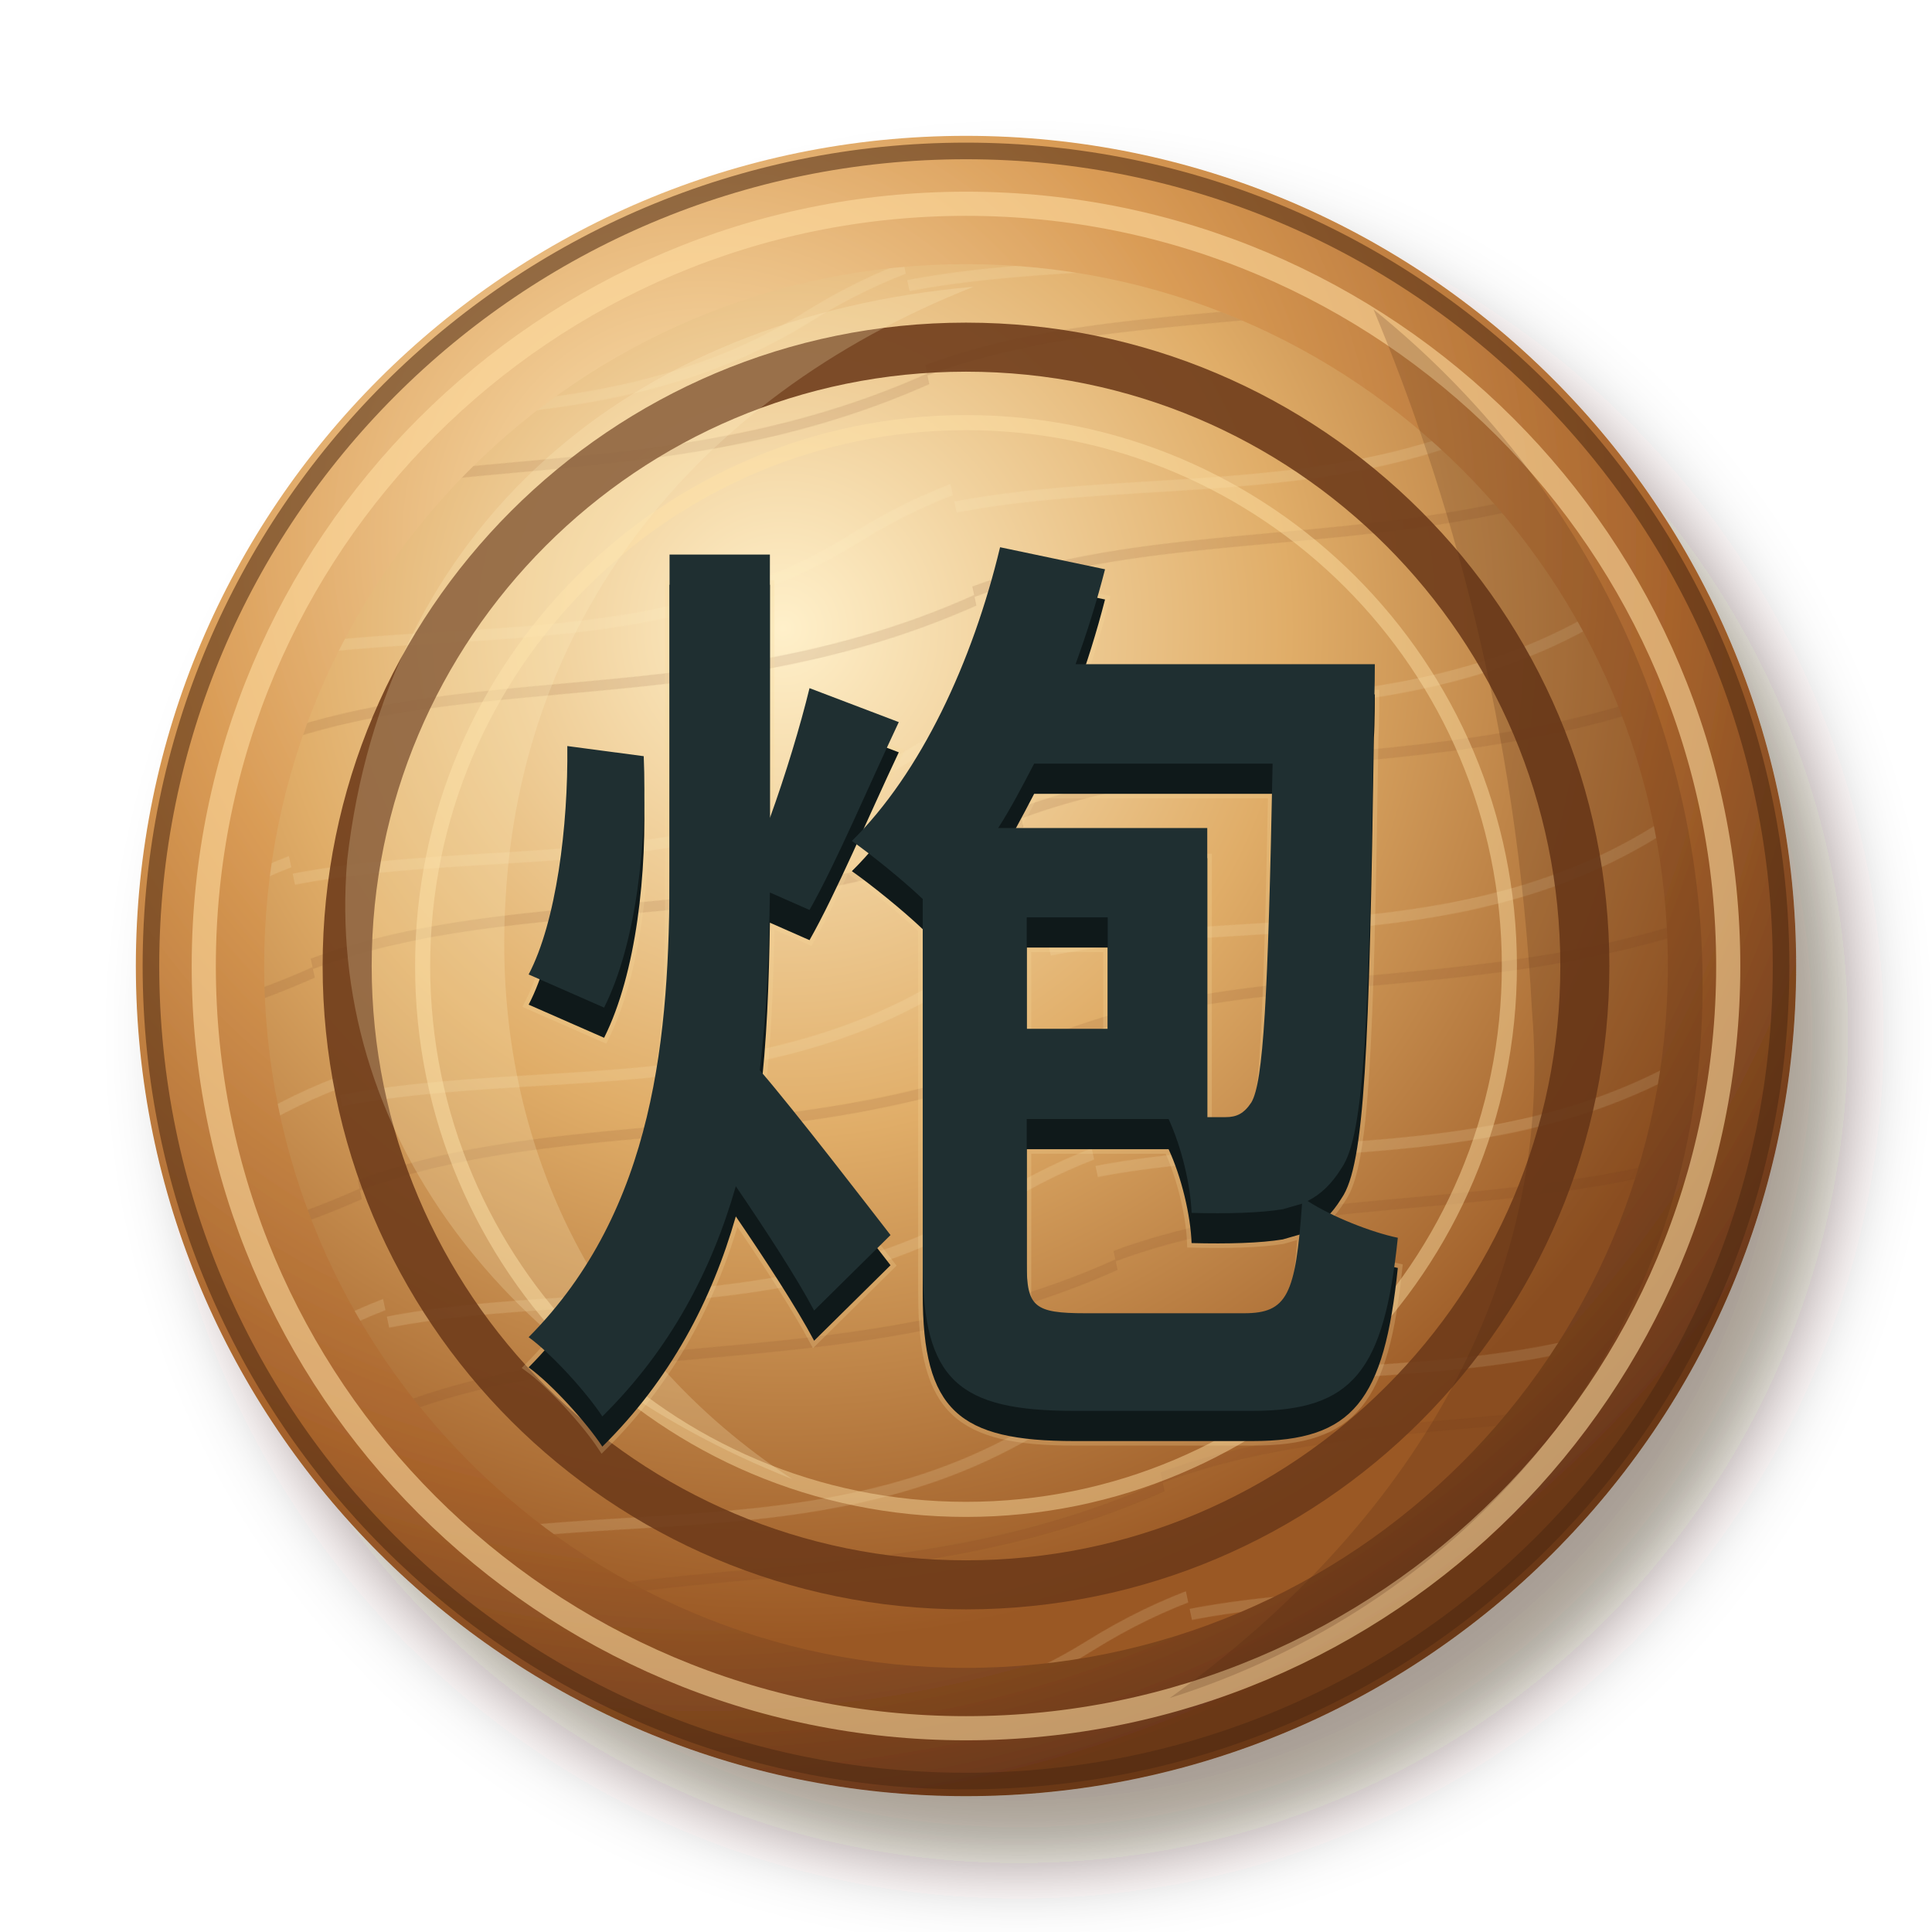
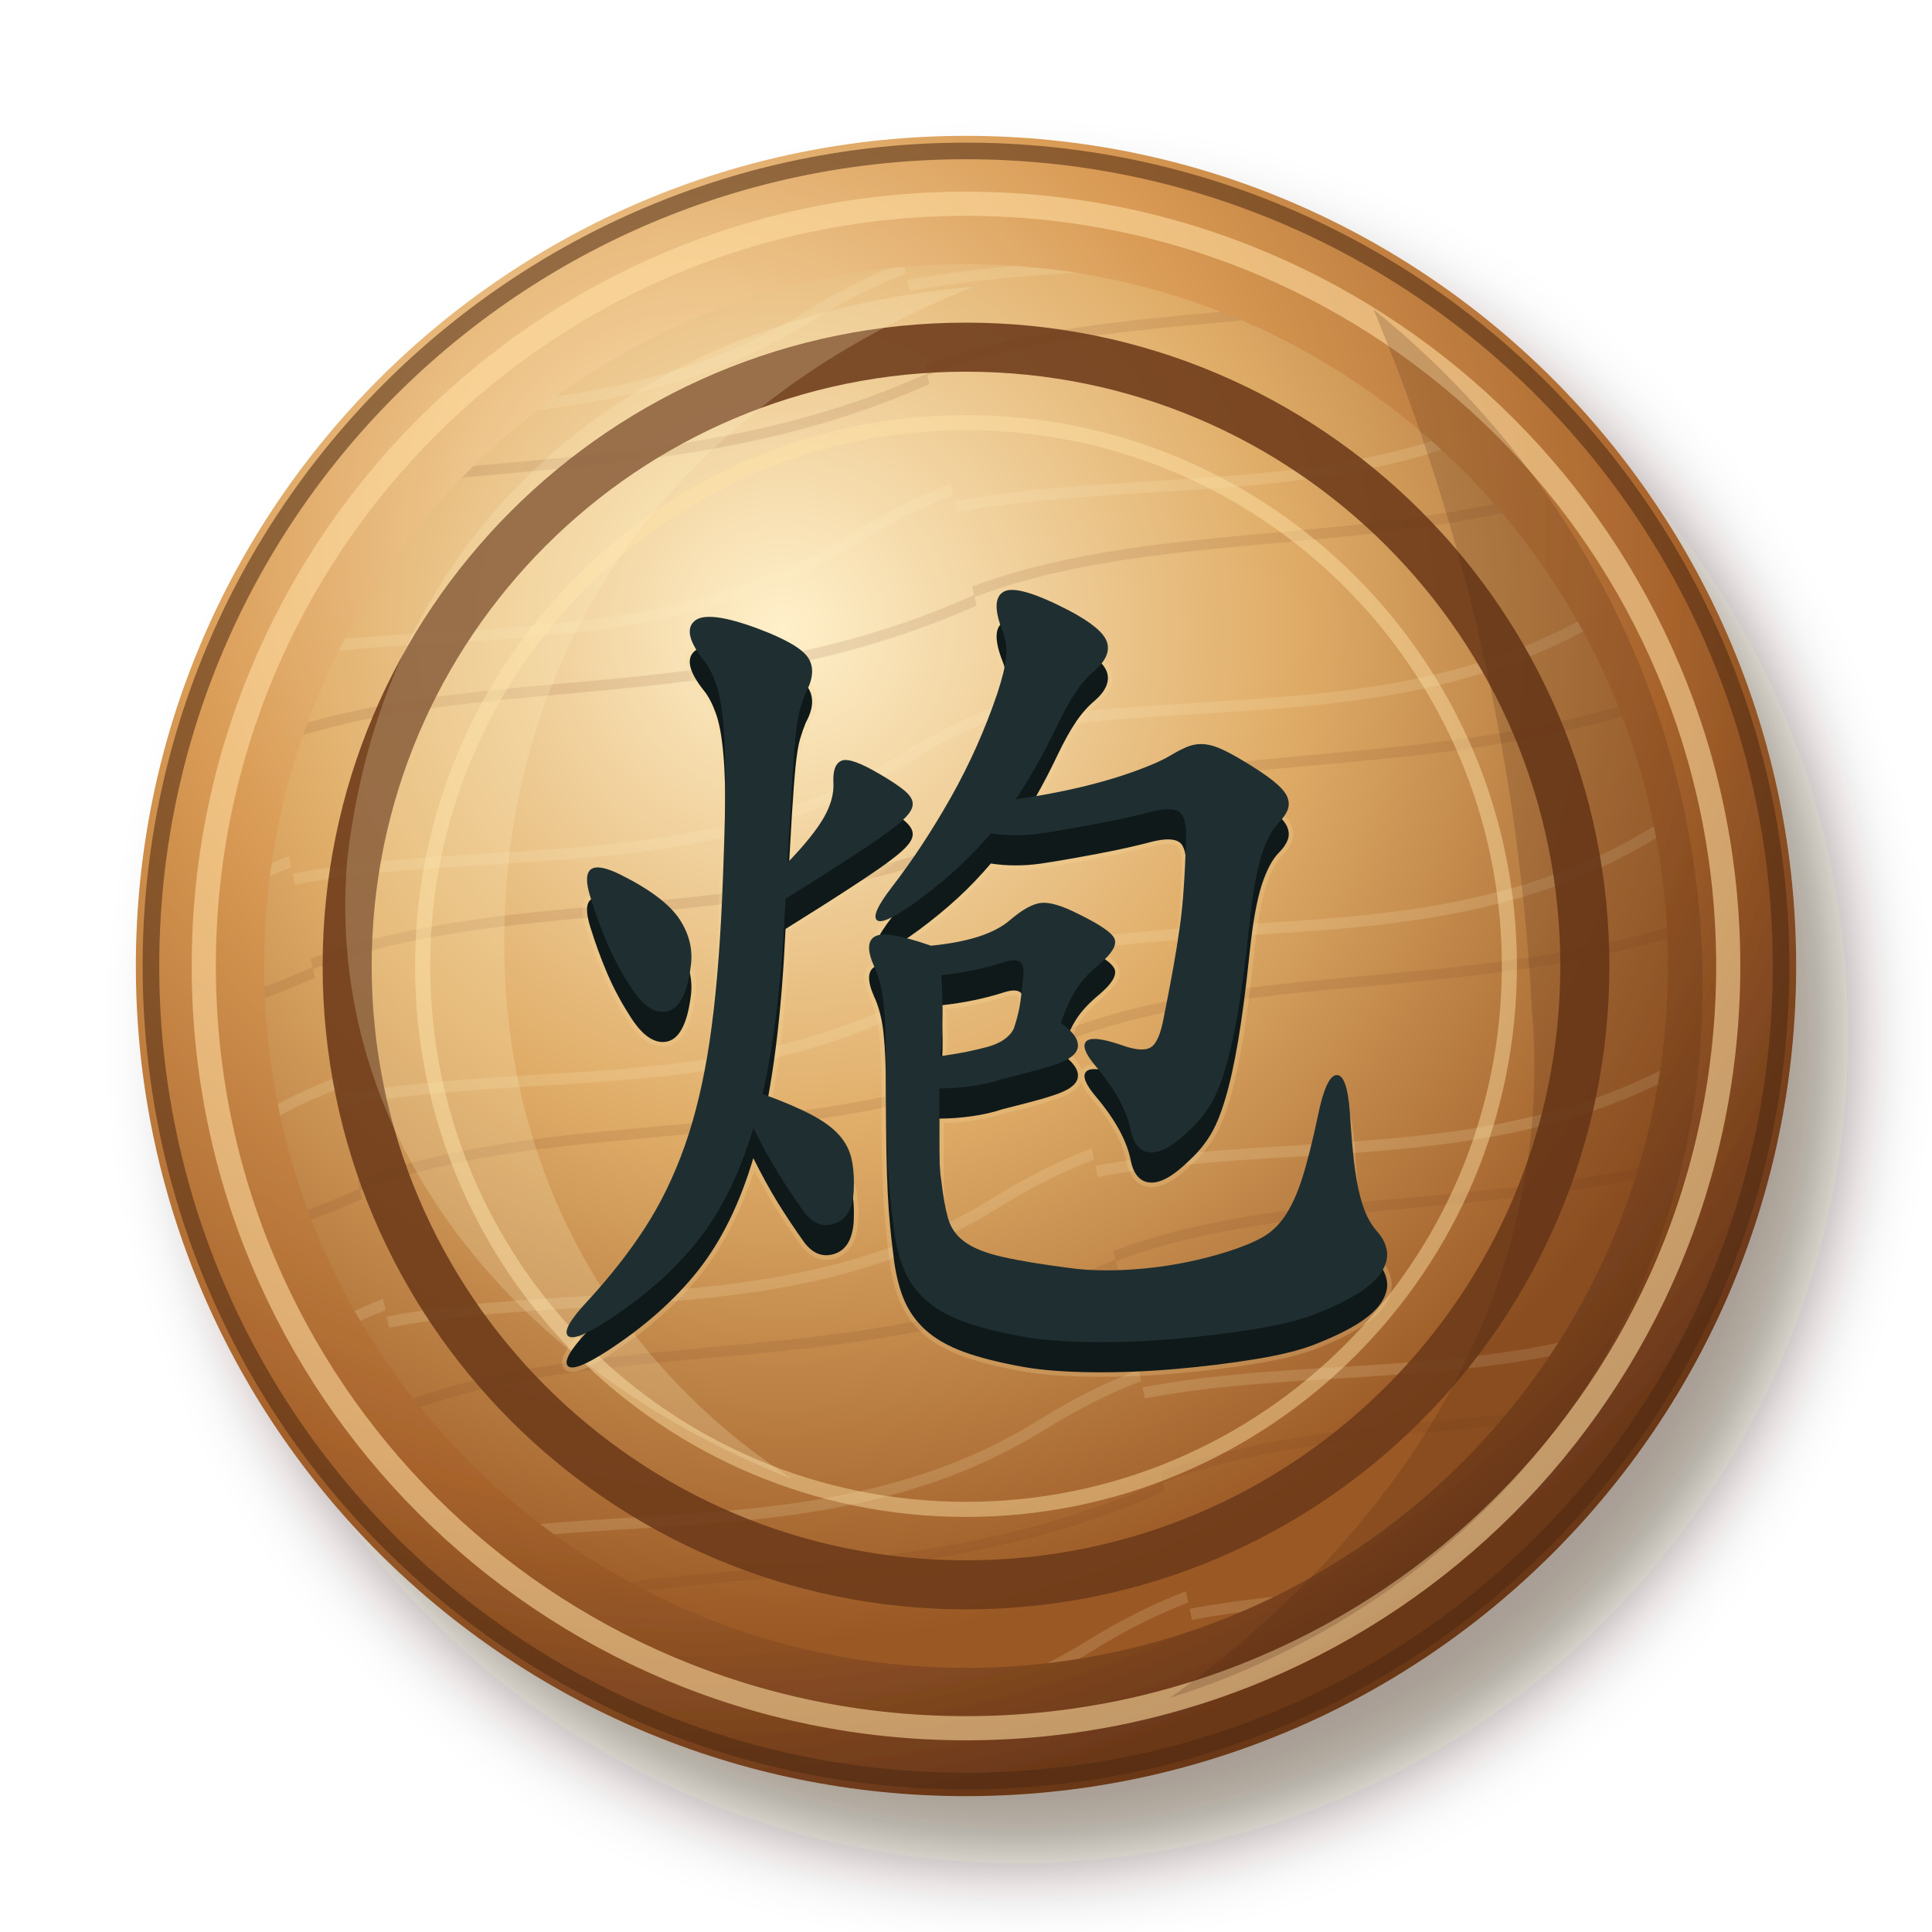
<svg xmlns="http://www.w3.org/2000/svg" shape-rendering="geometricPrecision" text-rendering="geometricPrecision" viewBox="-18 -18 256 256" role="img" aria-labelledby="title desc">
  <defs>
    <filter id="black-pao-shadow" x="-20%" y="-20%" width="145%" height="145%" color-interpolation-filters="sRGB">
      <feDropShadow dx="7" dy="9" stdDeviation="5" flood-color="#2a1608" flood-opacity="0.42" />
    </filter>
    <radialGradient id="black-pao-body" cx="34%" cy="24%" r="78%">
      <stop offset="0" stop-color="#ffe8b9" />
      <stop offset="0.42" stop-color="#d99b55" />
      <stop offset="0.76" stop-color="#a7632c" />
      <stop offset="1" stop-color="#6b3819" />
    </radialGradient>
    <radialGradient id="black-pao-face" cx="37%" cy="26%" r="72%">
      <stop offset="0" stop-color="#fff0ca" />
      <stop offset="0.5" stop-color="#e0ad68" />
      <stop offset="1" stop-color="#9a5824" />
    </radialGradient>
    <linearGradient id="black-pao-rim-light" x1="0" y1="0" x2="0" y2="1">
      <stop offset="0" stop-color="#ffe6ae" stop-opacity="0.92" />
      <stop offset="0.55" stop-color="#c9853e" stop-opacity="0.35" />
      <stop offset="1" stop-color="#5d2f14" stop-opacity="0.78" />
    </linearGradient>
    <pattern id="black-pao-grain" width="96" height="30" patternUnits="userSpaceOnUse" patternTransform="rotate(-12)">
      <path d="M -20 13 C 12 4, 46 25, 82 12 C 104 4, 124 7, 142 18" fill="none" stroke="#fff2c7" stroke-width="1.5" stroke-opacity="0.18" />
      <path d="M -12 25 C 24 13, 59 35, 105 21" fill="none" stroke="#6c3718" stroke-width="1.4" stroke-opacity="0.13" />
    </pattern>
  </defs>
  <circle cx="110" cy="110" r="110" fill="url(#black-pao-body)" filter="url(#black-pao-shadow)" />
  <circle cx="110" cy="110" r="108" fill="none" stroke="#4d2811" stroke-width="2.2" stroke-opacity="0.55" />
  <circle cx="110" cy="110" r="101" fill="none" stroke="#ffdda0" stroke-width="3.2" stroke-opacity="0.58" />
  <circle cx="110" cy="110" r="93" fill="url(#black-pao-face)" />
  <circle cx="110" cy="110" r="93" fill="url(#black-pao-grain)" opacity="0.9" />
  <circle cx="110" cy="110" r="82" fill="none" stroke="#6d3a19" stroke-width="6.5" stroke-opacity="0.88" />
  <circle cx="110" cy="110" r="72" fill="none" stroke="#ffe2a8" stroke-width="2" stroke-opacity="0.45" />
  <path d="M 28 96 C 33 52, 65 24, 111 20 C 73 35, 51 65, 49 101 C 47 133, 61 161, 87 178 C 49 163, 25 132, 28 96 Z" fill="#fff1c5" opacity="0.22" />
  <path d="M 164 23 C 195 48, 211 86, 207 124 C 203 163, 175 195, 137 207 C 169 184, 188 152, 185 116 C 183 78, 174 47, 164 23 Z" fill="#4a250f" opacity="0.2" />
-   <text x="110" y="120" text-anchor="middle" dominant-baseline="middle" font-family="STKaiti, KaiTi, DFKai-SB, BiauKai, Songti SC, serif" font-size="122" font-weight="900" fill="#0f191a" stroke="#f8d99b" stroke-width="1.2" stroke-opacity="0.24" paint-order="stroke fill">炮</text>
-   <text x="110" y="116" text-anchor="middle" dominant-baseline="middle" font-family="STKaiti, KaiTi, DFKai-SB, BiauKai, Songti SC, serif" font-size="122" font-weight="900" fill="#1f2f31">炮</text>
+   <path d="M105.36 111.31Q112.81 110.58 115.86 107.89Q118.3 105.82 119.94 105.64Q121.59 105.45 124.76 107.04Q129.28 109.23 129.7 110.45Q130.13 111.67 127.69 113.75Q125.62 115.46 124.58 117.1Q123.54 118.75 122.57 121.56Q125.01 123.26 124.82 124.73Q124.64 126.19 121.47 127.17Q120 127.66 118.11 128.14Q116.22 128.63 114.76 129Q112.93 129.61 110.73 129.91Q108.54 130.22 106.46 130.22Q106.46 133.76 106.46 137.29Q106.46 140.83 106.71 142.3Q107.07 145.47 107.62 147.42Q108.17 149.37 109.88 150.59Q111.59 151.81 114.82 152.54Q118.05 153.28 123.66 154.01Q128.06 154.62 133.73 154.07Q139.4 153.52 144.77 151.81Q147.45 150.96 149.22 149.98Q150.99 149.01 152.27 147.12Q153.55 145.22 154.53 142.17Q155.51 139.12 156.6 134Q157.7 128.51 159.11 128.45Q160.51 128.39 160.87 133.51Q161.12 137.42 161.42 139.98Q161.73 142.54 162.16 144.25Q162.58 145.96 163.13 147.12Q163.68 148.27 164.53 149.25Q165.51 150.35 165.75 151.63Q166 152.91 165.2 154.31Q164.41 155.72 162.34 157.12Q160.26 158.52 156.6 159.99Q153.68 161.21 148.55 162.06Q143.43 162.91 137.75 163.4Q132.08 163.89 126.71 163.83Q121.35 163.77 117.81 163.16Q112.93 162.3 109.76 161.15Q106.58 159.99 104.63 158.22Q102.68 156.45 101.7 154.01Q100.73 151.57 100.36 148.15Q100.12 146.32 99.94 144.43Q99.75 142.54 99.63 140.1Q99.51 137.66 99.45 134.43Q99.39 131.19 99.39 126.56Q99.39 121.92 99.08 118.99Q98.78 116.07 97.8 113.99Q96.46 110.94 97.92 110.09Q99.39 109.23 105.36 111.31ZM106.58 125.95Q108.41 125.7 109.94 125.4Q111.46 125.09 112.81 124.73Q115.49 124 116.34 122.29Q116.83 120.82 117.08 119.48Q117.32 118.14 117.56 115.7Q117.81 113.87 117.14 113.44Q116.47 113.02 115 113.5Q111.22 114.72 106.71 115.21Q106.95 118.75 106.89 121.07Q106.83 123.39 106.58 125.95ZM73.52 114.11Q72.79 119.6 70.29 120.03Q67.79 120.46 65.35 116.43Q63.64 113.75 62.42 110.88Q61.2 108.01 60.22 104.84Q58.39 98.99 64.25 101.91Q70.11 104.84 72.06 107.83Q74.01 110.82 73.52 114.11ZM86.33 100.33Q89.75 96.79 91.15 94.35Q92.55 91.91 92.43 89.71Q92.31 87.27 93.53 86.79Q94.75 86.3 98.65 88.62Q100.73 89.84 101.77 90.69Q102.8 91.54 102.92 92.28Q103.05 93.01 102.38 93.86Q101.7 94.72 100.24 95.81Q99.02 96.79 95.12 99.35Q91.21 101.91 86.09 105.09Q85.36 120.82 83.04 130.95Q87.06 132.41 89.5 133.7Q91.94 134.98 93.22 136.44Q94.51 137.9 94.87 139.73Q95.24 141.56 95.12 143.88Q94.87 147.42 92.55 148.15Q90.24 148.88 88.53 146.57Q86.7 144 85.11 141.44Q83.53 138.88 81.82 135.46Q79.13 144.49 74.5 150.35Q69.86 156.2 62.54 160.96Q58.03 163.89 57.23 162.98Q56.44 162.06 59.74 158.52Q64.25 153.64 67.42 148.76Q70.59 143.88 72.73 137.84Q74.86 131.8 76.02 124Q77.18 116.19 77.67 105.33Q78.04 96.67 78.1 91.06Q78.16 85.44 77.85 81.97Q77.55 78.49 76.88 76.6Q76.21 74.71 75.35 73.61Q72.3 69.83 74.01 68.3Q75.72 66.78 82.55 69.34Q88.04 71.41 89.14 73.24Q90.24 75.07 88.77 77.76Q88.41 78.61 88.04 79.83Q87.67 81.05 87.43 83.43Q87.19 85.81 86.94 89.84Q86.7 93.86 86.33 100.33ZM113.29 96.42Q111.22 98.86 108.9 101Q106.58 103.13 103.78 105.21Q99.14 108.62 98.23 107.95Q97.31 107.28 100.12 103.62Q104.27 98.25 107.99 91.67Q111.71 85.08 114.15 77.88Q115.12 74.95 115.31 73.12Q115.49 71.29 114.88 69.71Q113.17 65.44 115 64.4Q116.83 63.36 123.66 66.9Q128.06 69.22 128.67 71.05Q129.28 72.88 127.08 74.83Q125.74 75.93 124.58 77.64Q123.42 79.34 122.08 82.15Q120.74 84.96 119.39 87.34Q118.05 89.71 116.59 91.91Q119.27 91.54 122.32 90.93Q125.37 90.32 128.18 89.53Q130.98 88.74 133.36 87.82Q135.74 86.91 136.96 86.18Q138.18 85.44 139.16 85.02Q140.13 84.59 141.17 84.59Q142.21 84.59 143.43 85.08Q144.65 85.57 146.48 86.66Q149.16 88.25 150.63 89.41Q152.09 90.57 152.52 91.48Q152.94 92.4 152.64 93.25Q152.33 94.11 151.48 94.96Q150.14 96.3 149.16 99.35Q148.19 102.4 147.58 108.26Q146.84 115.33 146.05 119.97Q145.26 124.61 144.34 127.66Q143.43 130.71 142.33 132.48Q141.23 134.24 139.77 135.59Q136.6 138.76 134.52 138.7Q132.45 138.64 131.84 135.83Q131.11 131.93 127.2 127.29Q125.13 124.85 125.92 124Q126.71 123.14 130.62 124.48Q133.3 125.46 134.46 124.79Q135.62 124.12 136.23 120.7Q136.96 117.04 137.45 114.3Q137.94 111.55 138.3 108.99Q138.67 106.43 138.85 103.68Q139.04 100.94 139.16 97.28Q139.28 94.35 138.3 93.62Q137.33 92.89 134.77 93.5Q131.59 94.35 127.39 95.14Q123.18 95.94 120 96.42Q118.3 96.67 116.59 96.67Q114.88 96.67 113.29 96.42Z" fill="#0f191a" stroke="#f8d99b" stroke-width="1.2" stroke-opacity="0.24" paint-order="stroke fill" />
+   <path d="M105.36 107.31Q112.81 106.58 115.86 103.89Q118.3 101.82 119.94 101.64Q121.59 101.45 124.76 103.04Q129.28 105.23 129.7 106.45Q130.13 107.67 127.69 109.75Q125.62 111.46 124.58 113.1Q123.54 114.75 122.57 117.56Q125.01 119.26 124.82 120.73Q124.64 122.19 121.47 123.17Q120 123.66 118.11 124.14Q116.22 124.63 114.76 125Q112.93 125.61 110.73 125.91Q108.54 126.22 106.46 126.22Q106.46 129.76 106.46 133.29Q106.46 136.83 106.71 138.3Q107.07 141.47 107.62 143.42Q108.17 145.37 109.88 146.59Q111.59 147.81 114.82 148.54Q118.05 149.28 123.66 150.01Q128.06 150.62 133.73 150.07Q139.4 149.52 144.77 147.81Q147.45 146.96 149.22 145.98Q150.99 145.01 152.27 143.12Q153.55 141.22 154.53 138.17Q155.51 135.12 156.6 130Q157.7 124.51 159.11 124.45Q160.51 124.39 160.87 129.51Q161.12 133.42 161.42 135.98Q161.73 138.54 162.16 140.25Q162.58 141.96 163.13 143.12Q163.68 144.27 164.53 145.25Q165.51 146.35 165.75 147.63Q166 148.91 165.2 150.31Q164.41 151.72 162.34 153.12Q160.26 154.52 156.6 155.99Q153.68 157.21 148.55 158.06Q143.43 158.91 137.75 159.4Q132.08 159.89 126.71 159.83Q121.35 159.77 117.81 159.16Q112.93 158.3 109.76 157.15Q106.58 155.99 104.63 154.22Q102.68 152.45 101.7 150.01Q100.73 147.57 100.36 144.15Q100.12 142.32 99.94 140.43Q99.75 138.54 99.63 136.1Q99.51 133.66 99.45 130.43Q99.39 127.19 99.39 122.56Q99.39 117.92 99.08 114.99Q98.78 112.07 97.8 109.99Q96.46 106.94 97.92 106.09Q99.39 105.23 105.36 107.31ZM106.58 121.95Q108.41 121.7 109.94 121.4Q111.46 121.09 112.81 120.73Q115.49 120 116.34 118.29Q116.83 116.82 117.08 115.48Q117.32 114.14 117.56 111.7Q117.81 109.87 117.14 109.44Q116.47 109.02 115 109.5Q111.22 110.72 106.71 111.21Q106.95 114.75 106.89 117.07Q106.83 119.39 106.58 121.95ZM73.52 110.11Q72.79 115.6 70.29 116.03Q67.79 116.46 65.35 112.43Q63.64 109.75 62.42 106.88Q61.2 104.01 60.22 100.84Q58.39 94.99 64.25 97.91Q70.11 100.84 72.06 103.83Q74.01 106.82 73.52 110.11ZM86.33 96.33Q89.75 92.79 91.15 90.35Q92.55 87.91 92.43 85.71Q92.31 83.27 93.53 82.79Q94.75 82.3 98.65 84.62Q100.73 85.84 101.77 86.69Q102.8 87.54 102.92 88.28Q103.05 89.01 102.38 89.86Q101.7 90.72 100.24 91.81Q99.02 92.79 95.12 95.35Q91.21 97.91 86.09 101.09Q85.36 116.82 83.04 126.95Q87.06 128.41 89.5 129.7Q91.94 130.98 93.22 132.44Q94.51 133.9 94.87 135.73Q95.24 137.56 95.12 139.88Q94.87 143.42 92.55 144.15Q90.24 144.88 88.53 142.57Q86.7 140 85.11 137.44Q83.53 134.88 81.82 131.46Q79.13 140.49 74.5 146.35Q69.86 152.2 62.54 156.96Q58.03 159.89 57.23 158.98Q56.44 158.06 59.74 154.52Q64.25 149.64 67.42 144.76Q70.59 139.88 72.73 133.84Q74.86 127.8 76.02 120Q77.18 112.19 77.67 101.33Q78.04 92.67 78.1 87.06Q78.16 81.44 77.85 77.97Q77.55 74.49 76.88 72.6Q76.21 70.71 75.35 69.61Q72.3 65.83 74.01 64.3Q75.72 62.78 82.55 65.34Q88.04 67.41 89.14 69.24Q90.24 71.07 88.77 73.76Q88.41 74.61 88.04 75.83Q87.67 77.05 87.43 79.43Q87.19 81.81 86.94 85.84Q86.7 89.86 86.33 96.33ZM113.29 92.42Q111.22 94.86 108.9 97Q106.58 99.13 103.78 101.21Q99.14 104.62 98.23 103.95Q97.31 103.28 100.12 99.62Q104.27 94.25 107.99 87.67Q111.71 81.08 114.15 73.88Q115.12 70.95 115.31 69.12Q115.49 67.29 114.88 65.71Q113.17 61.44 115 60.4Q116.83 59.36 123.66 62.9Q128.06 65.22 128.67 67.05Q129.28 68.88 127.08 70.83Q125.74 71.93 124.58 73.64Q123.42 75.34 122.08 78.15Q120.74 80.96 119.39 83.34Q118.05 85.71 116.59 87.91Q119.27 87.54 122.32 86.93Q125.37 86.32 128.18 85.53Q130.98 84.74 133.36 83.82Q135.74 82.91 136.96 82.18Q138.18 81.44 139.16 81.02Q140.13 80.59 141.17 80.59Q142.21 80.59 143.43 81.08Q144.65 81.57 146.48 82.66Q149.16 84.25 150.63 85.41Q152.09 86.57 152.52 87.48Q152.94 88.4 152.64 89.25Q152.33 90.11 151.48 90.96Q150.14 92.3 149.16 95.35Q148.19 98.4 147.58 104.26Q146.84 111.33 146.05 115.97Q145.26 120.61 144.34 123.66Q143.43 126.71 142.33 128.48Q141.23 130.24 139.77 131.59Q136.6 134.76 134.52 134.7Q132.45 134.64 131.84 131.83Q131.11 127.93 127.2 123.29Q125.13 120.85 125.92 120Q126.71 119.14 130.62 120.48Q133.3 121.46 134.46 120.79Q135.62 120.12 136.23 116.7Q136.96 113.04 137.45 110.3Q137.94 107.55 138.3 104.99Q138.67 102.43 138.85 99.68Q139.04 96.94 139.16 93.28Q139.28 90.35 138.3 89.62Q137.33 88.89 134.77 89.5Q131.59 90.35 127.39 91.14Q123.18 91.94 120 92.42Q118.3 92.67 116.59 92.67Q114.88 92.67 113.29 92.42Z" fill="#1f2f31" />
</svg>
